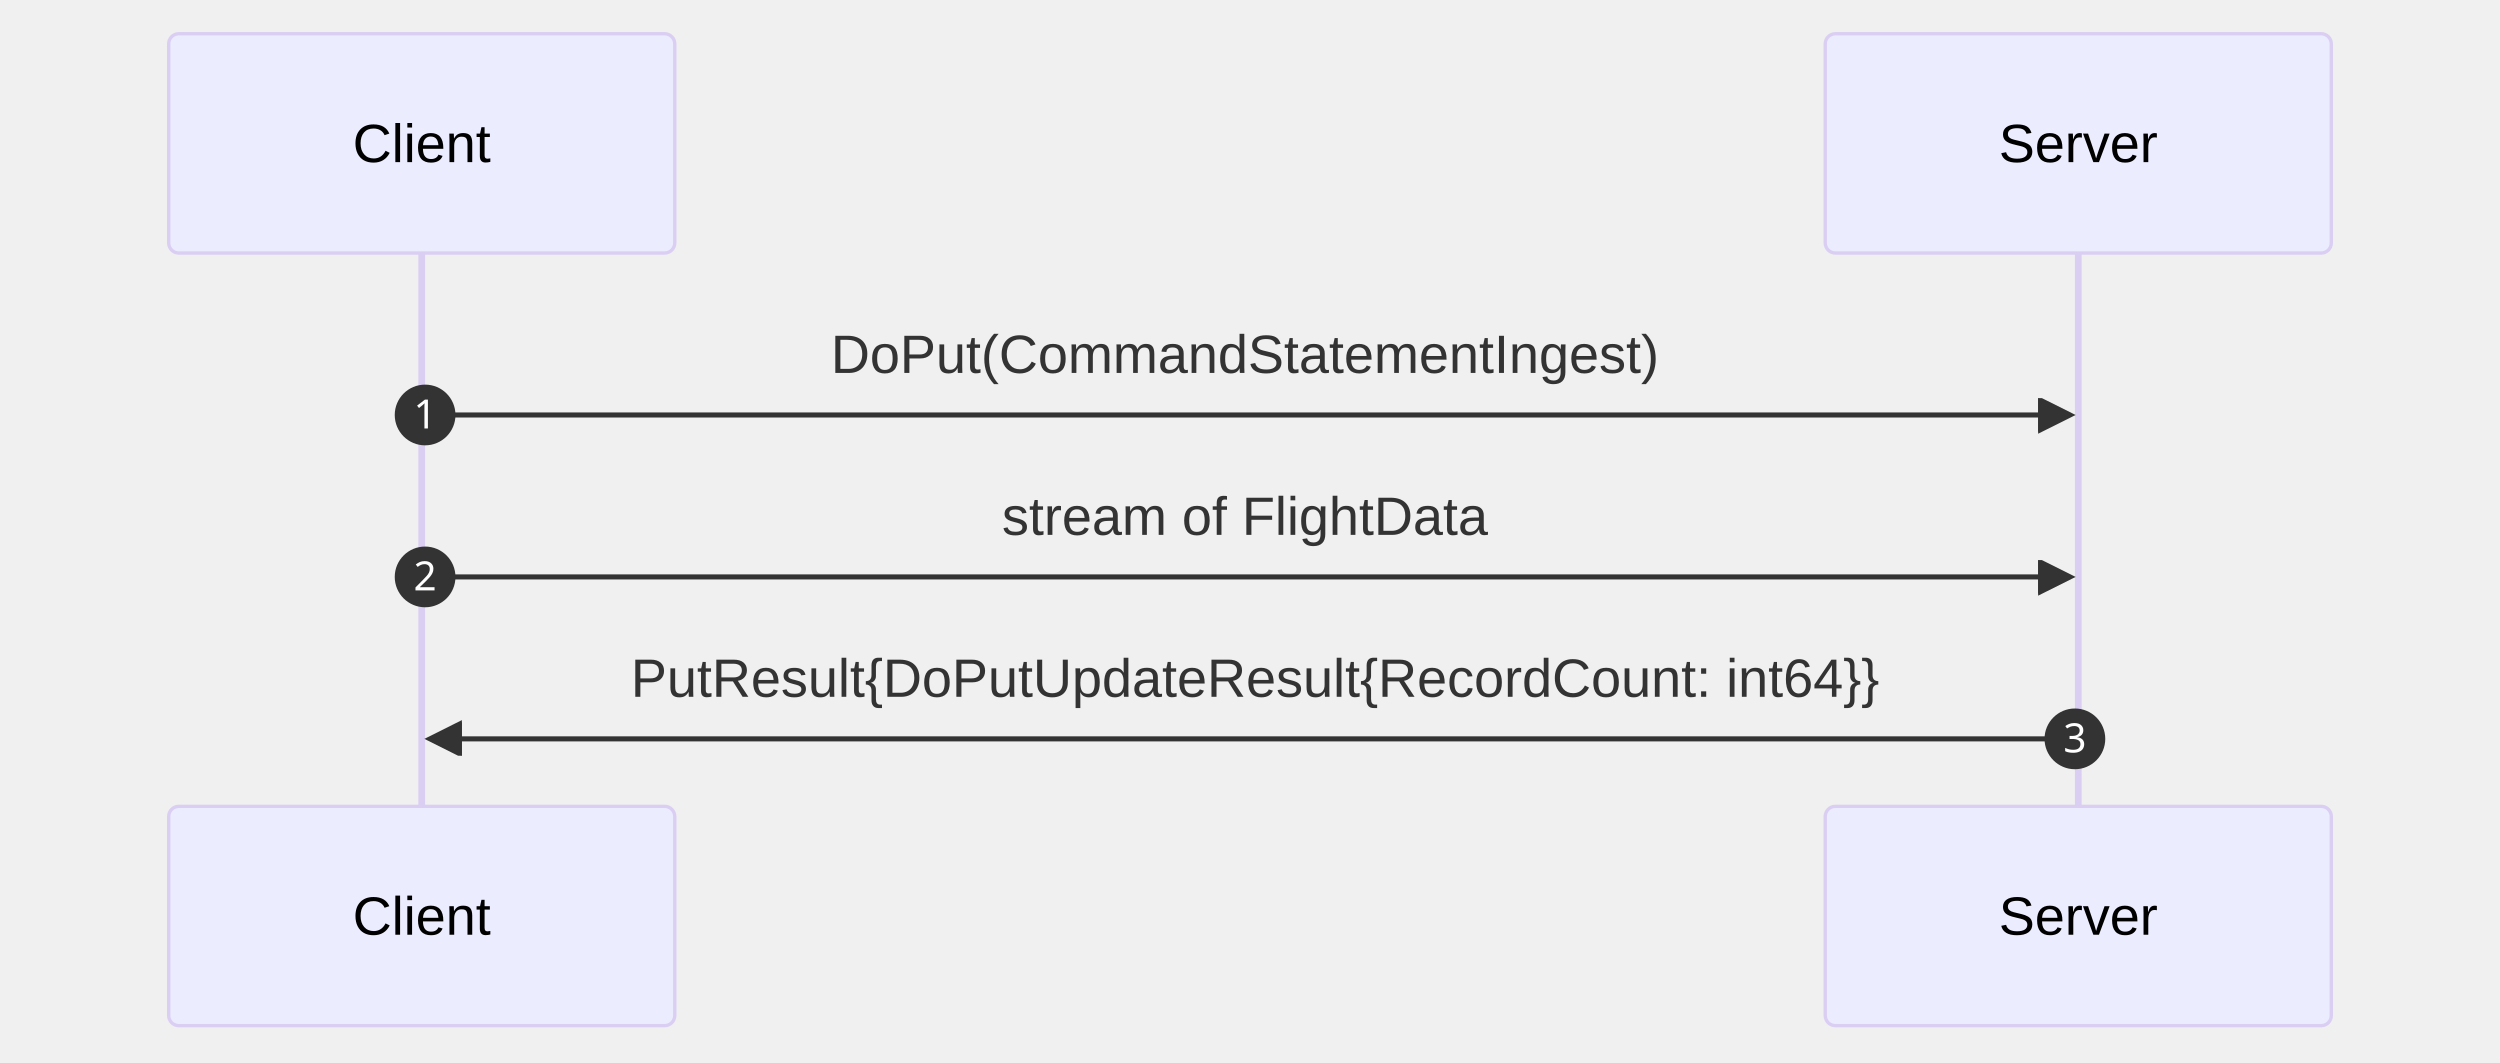
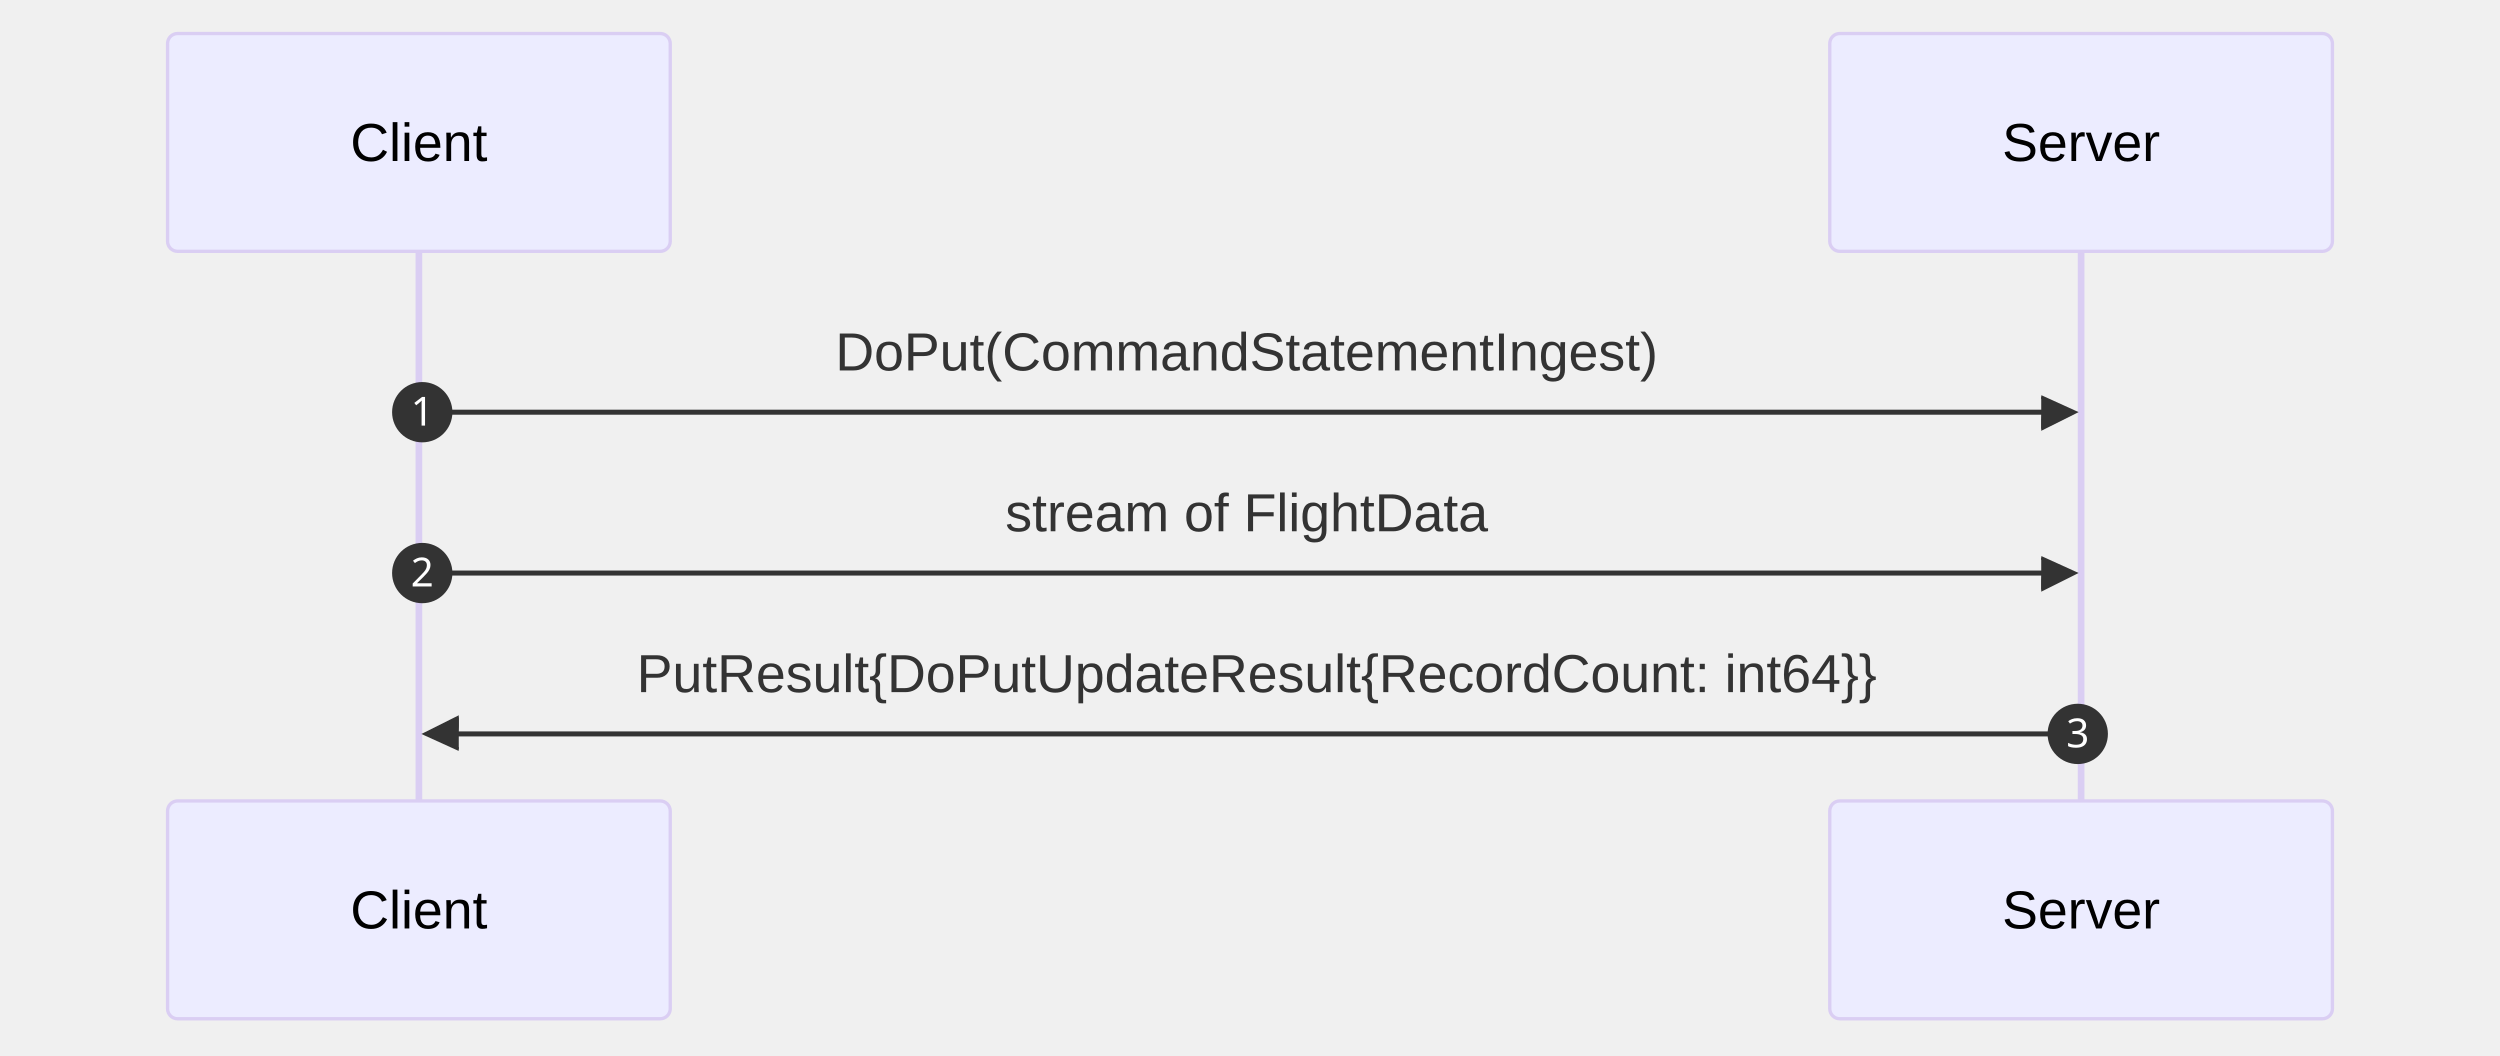
- <svg xmlns="http://www.w3.org/2000/svg" aria-roledescription="sequence" role="graphics-document document" viewBox="-50 -10 741 315" style="max-width: 741px; background-color: white;" width="100%" id="my-svg">
+ <svg xmlns="http://www.w3.org/2000/svg" aria-roledescription="sequence" role="graphics-document document" viewBox="-50 -10 746 315" style="max-width: 746px; background-color: white;" width="100%" id="my-svg">
  <g>
-     <rect class="actor actor-bottom" ry="3" rx="3" name="Server" height="65" width="150" stroke="#666" fill="#eaeaea" y="229" x="491" />
-     <text style="text-anchor: middle; font-size: 16px; font-weight: 400;" class="actor" alignment-baseline="central" dominant-baseline="central" y="261.5" x="566">
-       <tspan dy="0" x="566">Server</tspan>
+     <rect class="actor actor-bottom" ry="3" rx="3" name="Server" height="65" width="150" stroke="#666" fill="#eaeaea" y="229" x="496" />
+     <text style="text-anchor: middle; font-size: 16px; font-weight: 400;" class="actor actor-box" alignment-baseline="central" dominant-baseline="central" y="261.5" x="571">
+       <tspan dy="0" x="571">Server</tspan>
    </text>
  </g>
  <g>
    <rect class="actor actor-bottom" ry="3" rx="3" name="Client" height="65" width="150" stroke="#666" fill="#eaeaea" y="229" x="0" />
-     <text style="text-anchor: middle; font-size: 16px; font-weight: 400;" class="actor" alignment-baseline="central" dominant-baseline="central" y="261.5" x="75">
+     <text style="text-anchor: middle; font-size: 16px; font-weight: 400;" class="actor actor-box" alignment-baseline="central" dominant-baseline="central" y="261.5" x="75">
      <tspan dy="0" x="75">Client</tspan>
    </text>
  </g>
  <g>
-     <line stroke="#999" stroke-width="0.5px" class="200" y2="229" x2="566" y1="5" x1="566" id="actor1" />
+     <line name="Server" stroke="#999" stroke-width="0.5px" class="actor-line 200" y2="229" x2="571" y1="65" x1="571" id="actor1" />
    <g id="root-1">
-       <rect class="actor actor-top" ry="3" rx="3" name="Server" height="65" width="150" stroke="#666" fill="#eaeaea" y="0" x="491" />
-       <text style="text-anchor: middle; font-size: 16px; font-weight: 400;" class="actor" alignment-baseline="central" dominant-baseline="central" y="32.5" x="566">
-         <tspan dy="0" x="566">Server</tspan>
+       <rect class="actor actor-top" ry="3" rx="3" name="Server" height="65" width="150" stroke="#666" fill="#eaeaea" y="0" x="496" />
+       <text style="text-anchor: middle; font-size: 16px; font-weight: 400;" class="actor actor-box" alignment-baseline="central" dominant-baseline="central" y="32.5" x="571">
+         <tspan dy="0" x="571">Server</tspan>
      </text>
    </g>
  </g>
  <g>
-     <line stroke="#999" stroke-width="0.5px" class="200" y2="229" x2="75" y1="5" x1="75" id="actor0" />
+     <line name="Client" stroke="#999" stroke-width="0.5px" class="actor-line 200" y2="229" x2="75" y1="65" x1="75" id="actor0" />
    <g id="root-0">
      <rect class="actor actor-top" ry="3" rx="3" name="Client" height="65" width="150" stroke="#666" fill="#eaeaea" y="0" x="0" />
-       <text style="text-anchor: middle; font-size: 16px; font-weight: 400;" class="actor" alignment-baseline="central" dominant-baseline="central" y="32.5" x="75">
+       <text style="text-anchor: middle; font-size: 16px; font-weight: 400;" class="actor actor-box" alignment-baseline="central" dominant-baseline="central" y="32.5" x="75">
        <tspan dy="0" x="75">Client</tspan>
      </text>
    </g>
  </g>
-   <style>#my-svg{font-family:"trebuchet ms",verdana,arial,sans-serif;font-size:16px;fill:#333;}#my-svg .error-icon{fill:#552222;}#my-svg .error-text{fill:#552222;stroke:#552222;}#my-svg .edge-thickness-normal{stroke-width:2px;}#my-svg .edge-thickness-thick{stroke-width:3.5px;}#my-svg .edge-pattern-solid{stroke-dasharray:0;}#my-svg .edge-pattern-dashed{stroke-dasharray:3;}#my-svg .edge-pattern-dotted{stroke-dasharray:2;}#my-svg .marker{fill:#333333;stroke:#333333;}#my-svg .marker.cross{stroke:#333333;}#my-svg svg{font-family:"trebuchet ms",verdana,arial,sans-serif;font-size:16px;}#my-svg .actor{stroke:hsl(259.626, 59.777%, 87.902%);fill:#ECECFF;}#my-svg text.actor&gt;tspan{fill:black;stroke:none;}#my-svg .actor-line{stroke:grey;}#my-svg .messageLine0{stroke-width:1.5;stroke-dasharray:none;stroke:#333;}#my-svg .messageLine1{stroke-width:1.5;stroke-dasharray:2,2;stroke:#333;}#my-svg #arrowhead path{fill:#333;stroke:#333;}#my-svg .sequenceNumber{fill:white;}#my-svg #sequencenumber{fill:#333;}#my-svg #crosshead path{fill:#333;stroke:#333;}#my-svg .messageText{fill:#333;stroke:none;}#my-svg .labelBox{stroke:hsl(259.626, 59.777%, 87.902%);fill:#ECECFF;}#my-svg .labelText,#my-svg .labelText&gt;tspan{fill:black;stroke:none;}#my-svg .loopText,#my-svg .loopText&gt;tspan{fill:black;stroke:none;}#my-svg .loopLine{stroke-width:2px;stroke-dasharray:2,2;stroke:hsl(259.626, 59.777%, 87.902%);fill:hsl(259.626, 59.777%, 87.902%);}#my-svg .note{stroke:#aaaa33;fill:#fff5ad;}#my-svg .noteText,#my-svg .noteText&gt;tspan{fill:black;stroke:none;}#my-svg .activation0{fill:#f4f4f4;stroke:#666;}#my-svg .activation1{fill:#f4f4f4;stroke:#666;}#my-svg .activation2{fill:#f4f4f4;stroke:#666;}#my-svg .actorPopupMenu{position:absolute;}#my-svg .actorPopupMenuPanel{position:absolute;fill:#ECECFF;box-shadow:0px 8px 16px 0px rgba(0,0,0,0.2);filter:drop-shadow(3px 5px 2px rgb(0 0 0 / 0.4));}#my-svg .actor-man line{stroke:hsl(259.626, 59.777%, 87.902%);fill:#ECECFF;}#my-svg .actor-man circle,#my-svg line{stroke:hsl(259.626, 59.777%, 87.902%);fill:#ECECFF;stroke-width:2px;}#my-svg :root{--mermaid-font-family:"trebuchet ms",verdana,arial,sans-serif;}</style>
+   <style>#my-svg{font-family:"trebuchet ms",verdana,arial,sans-serif;font-size:16px;fill:#333;}#my-svg .error-icon{fill:#552222;}#my-svg .error-text{fill:#552222;stroke:#552222;}#my-svg .edge-thickness-normal{stroke-width:1px;}#my-svg .edge-thickness-thick{stroke-width:3.5px;}#my-svg .edge-pattern-solid{stroke-dasharray:0;}#my-svg .edge-thickness-invisible{stroke-width:0;fill:none;}#my-svg .edge-pattern-dashed{stroke-dasharray:3;}#my-svg .edge-pattern-dotted{stroke-dasharray:2;}#my-svg .marker{fill:#333333;stroke:#333333;}#my-svg .marker.cross{stroke:#333333;}#my-svg svg{font-family:"trebuchet ms",verdana,arial,sans-serif;font-size:16px;}#my-svg p{margin:0;}#my-svg .actor{stroke:hsl(259.626, 59.777%, 87.902%);fill:#ECECFF;}#my-svg text.actor&gt;tspan{fill:black;stroke:none;}#my-svg .actor-line{stroke:hsl(259.626, 59.777%, 87.902%);}#my-svg .messageLine0{stroke-width:1.5;stroke-dasharray:none;stroke:#333;}#my-svg .messageLine1{stroke-width:1.5;stroke-dasharray:2,2;stroke:#333;}#my-svg #arrowhead path{fill:#333;stroke:#333;}#my-svg .sequenceNumber{fill:white;}#my-svg #sequencenumber{fill:#333;}#my-svg #crosshead path{fill:#333;stroke:#333;}#my-svg .messageText{fill:#333;stroke:none;}#my-svg .labelBox{stroke:hsl(259.626, 59.777%, 87.902%);fill:#ECECFF;}#my-svg .labelText,#my-svg .labelText&gt;tspan{fill:black;stroke:none;}#my-svg .loopText,#my-svg .loopText&gt;tspan{fill:black;stroke:none;}#my-svg .loopLine{stroke-width:2px;stroke-dasharray:2,2;stroke:hsl(259.626, 59.777%, 87.902%);fill:hsl(259.626, 59.777%, 87.902%);}#my-svg .note{stroke:#aaaa33;fill:#fff5ad;}#my-svg .noteText,#my-svg .noteText&gt;tspan{fill:black;stroke:none;}#my-svg .activation0{fill:#f4f4f4;stroke:#666;}#my-svg .activation1{fill:#f4f4f4;stroke:#666;}#my-svg .activation2{fill:#f4f4f4;stroke:#666;}#my-svg .actorPopupMenu{position:absolute;}#my-svg .actorPopupMenuPanel{position:absolute;fill:#ECECFF;box-shadow:0px 8px 16px 0px rgba(0,0,0,0.2);filter:drop-shadow(3px 5px 2px rgb(0 0 0 / 0.4));}#my-svg .actor-man line{stroke:hsl(259.626, 59.777%, 87.902%);fill:#ECECFF;}#my-svg .actor-man circle,#my-svg line{stroke:hsl(259.626, 59.777%, 87.902%);fill:#ECECFF;stroke-width:2px;}#my-svg :root{--mermaid-font-family:"trebuchet ms",verdana,arial,sans-serif;}</style>
  <g />
  <defs>
    <symbol height="24" width="24" id="computer">
      <path d="M2 2v13h20v-13h-20zm18 11h-16v-9h16v9zm-10.228 6l.466-1h3.524l.467 1h-4.457zm14.228 3h-24l2-6h2.104l-1.33 4h18.45l-1.297-4h2.073l2 6zm-5-10h-14v-7h14v7z" transform="scale(.5)" />
    </symbol>
  </defs>
  <defs>
    <symbol clip-rule="evenodd" fill-rule="evenodd" id="database">
      <path d="M12.258.001l.256.004.255.005.253.008.251.01.249.012.247.015.246.016.242.019.241.02.239.023.236.024.233.027.231.028.229.031.225.032.223.034.22.036.217.038.214.04.211.041.208.043.205.045.201.046.198.048.194.05.191.051.187.053.183.054.18.056.175.057.172.059.168.06.163.061.16.063.155.064.15.066.074.033.073.033.071.034.07.034.069.035.068.035.067.035.066.035.064.036.064.036.062.036.06.036.06.037.058.037.058.037.055.038.055.038.053.038.052.038.051.039.05.039.048.039.047.039.045.04.044.04.043.04.041.04.04.041.039.041.037.041.036.041.034.041.033.042.032.042.03.042.029.042.027.042.026.043.024.043.023.043.021.043.02.043.018.044.017.043.015.044.013.044.012.044.011.045.009.044.007.045.006.045.004.045.002.045.001.045v17l-.001.045-.002.045-.004.045-.006.045-.007.045-.009.044-.011.045-.012.044-.013.044-.015.044-.017.043-.018.044-.02.043-.021.043-.023.043-.024.043-.026.043-.027.042-.029.042-.03.042-.032.042-.033.042-.034.041-.036.041-.037.041-.039.041-.04.041-.041.04-.043.04-.044.04-.045.04-.047.039-.048.039-.05.039-.051.039-.052.038-.053.038-.055.038-.055.038-.058.037-.058.037-.06.037-.06.036-.062.036-.064.036-.064.036-.066.035-.067.035-.068.035-.069.035-.07.034-.071.034-.073.033-.074.033-.15.066-.155.064-.16.063-.163.061-.168.06-.172.059-.175.057-.18.056-.183.054-.187.053-.191.051-.194.05-.198.048-.201.046-.205.045-.208.043-.211.041-.214.04-.217.038-.22.036-.223.034-.225.032-.229.031-.231.028-.233.027-.236.024-.239.023-.241.02-.242.019-.246.016-.247.015-.249.012-.251.01-.253.008-.255.005-.256.004-.258.001-.258-.001-.256-.004-.255-.005-.253-.008-.251-.01-.249-.012-.247-.015-.245-.016-.243-.019-.241-.02-.238-.023-.236-.024-.234-.027-.231-.028-.228-.031-.226-.032-.223-.034-.22-.036-.217-.038-.214-.04-.211-.041-.208-.043-.204-.045-.201-.046-.198-.048-.195-.05-.19-.051-.187-.053-.184-.054-.179-.056-.176-.057-.172-.059-.167-.06-.164-.061-.159-.063-.155-.064-.151-.066-.074-.033-.072-.033-.072-.034-.07-.034-.069-.035-.068-.035-.067-.035-.066-.035-.064-.036-.063-.036-.062-.036-.061-.036-.06-.037-.058-.037-.057-.037-.056-.038-.055-.038-.053-.038-.052-.038-.051-.039-.049-.039-.049-.039-.046-.039-.046-.04-.044-.04-.043-.04-.041-.04-.04-.041-.039-.041-.037-.041-.036-.041-.034-.041-.033-.042-.032-.042-.03-.042-.029-.042-.027-.042-.026-.043-.024-.043-.023-.043-.021-.043-.02-.043-.018-.044-.017-.043-.015-.044-.013-.044-.012-.044-.011-.045-.009-.044-.007-.045-.006-.045-.004-.045-.002-.045-.001-.045v-17l.001-.045.002-.045.004-.045.006-.045.007-.045.009-.044.011-.045.012-.044.013-.044.015-.044.017-.043.018-.044.02-.043.021-.043.023-.043.024-.043.026-.043.027-.042.029-.042.03-.042.032-.042.033-.042.034-.041.036-.041.037-.041.039-.041.04-.041.041-.04.043-.04.044-.04.046-.04.046-.039.049-.039.049-.039.051-.039.052-.038.053-.038.055-.038.056-.038.057-.037.058-.037.06-.037.061-.036.062-.036.063-.036.064-.036.066-.035.067-.035.068-.035.069-.035.07-.034.072-.034.072-.033.074-.033.151-.066.155-.064.159-.063.164-.061.167-.06.172-.059.176-.057.179-.056.184-.054.187-.053.19-.051.195-.05.198-.048.201-.046.204-.045.208-.043.211-.041.214-.04.217-.038.22-.036.223-.034.226-.032.228-.031.231-.028.234-.027.236-.024.238-.023.241-.02.243-.019.245-.016.247-.015.249-.012.251-.01.253-.008.255-.005.256-.004.258-.001.258.001zm-9.258 20.499v.01l.001.021.003.021.004.022.005.021.006.022.007.022.009.023.01.022.011.023.012.023.013.023.015.023.016.024.017.023.018.024.019.024.021.024.022.025.023.024.024.025.052.049.056.05.061.051.066.051.07.051.075.051.079.052.084.052.088.052.092.052.097.052.102.051.105.052.11.052.114.051.119.051.123.051.127.05.131.05.135.05.139.048.144.049.147.047.152.047.155.047.16.045.163.045.167.043.171.043.176.041.178.041.183.039.187.039.19.037.194.035.197.035.202.033.204.031.209.03.212.029.216.027.219.025.222.024.226.021.23.02.233.018.236.016.24.015.243.012.246.01.249.008.253.005.256.004.259.001.26-.001.257-.004.254-.005.25-.008.247-.011.244-.012.241-.014.237-.016.233-.018.231-.021.226-.021.224-.024.22-.026.216-.027.212-.028.21-.031.205-.031.202-.034.198-.034.194-.036.191-.037.187-.039.183-.04.179-.04.175-.042.172-.043.168-.044.163-.045.16-.046.155-.046.152-.047.148-.048.143-.049.139-.049.136-.05.131-.05.126-.05.123-.051.118-.052.114-.051.11-.052.106-.052.101-.052.096-.052.092-.052.088-.053.083-.051.079-.052.074-.052.07-.051.065-.051.06-.051.056-.05.051-.05.023-.024.023-.025.021-.024.02-.024.019-.024.018-.024.017-.024.015-.023.014-.024.013-.023.012-.023.01-.023.01-.022.008-.022.006-.022.006-.022.004-.022.004-.021.001-.021.001-.021v-4.127l-.077.055-.08.053-.083.054-.085.053-.087.052-.09.052-.093.051-.095.05-.097.05-.1.049-.102.049-.105.048-.106.047-.109.047-.111.046-.114.045-.115.045-.118.044-.12.043-.122.042-.124.042-.126.041-.128.04-.13.04-.132.038-.134.038-.135.037-.138.037-.139.035-.142.035-.143.034-.144.033-.147.032-.148.031-.15.03-.151.03-.153.029-.154.027-.156.027-.158.026-.159.025-.161.024-.162.023-.163.022-.165.021-.166.02-.167.019-.169.018-.169.017-.171.016-.173.015-.173.014-.175.013-.175.012-.177.011-.178.01-.179.008-.179.008-.181.006-.182.005-.182.004-.184.003-.184.002h-.37l-.184-.002-.184-.003-.182-.004-.182-.005-.181-.006-.179-.008-.179-.008-.178-.01-.176-.011-.176-.012-.175-.013-.173-.014-.172-.015-.171-.016-.17-.017-.169-.018-.167-.019-.166-.02-.165-.021-.163-.022-.162-.023-.161-.024-.159-.025-.157-.026-.156-.027-.155-.027-.153-.029-.151-.03-.15-.03-.148-.031-.146-.032-.145-.033-.143-.034-.141-.035-.14-.035-.137-.037-.136-.037-.134-.038-.132-.038-.13-.04-.128-.04-.126-.041-.124-.042-.122-.042-.12-.044-.117-.043-.116-.045-.113-.045-.112-.046-.109-.047-.106-.047-.105-.048-.102-.049-.1-.049-.097-.05-.095-.05-.093-.052-.09-.051-.087-.052-.085-.053-.083-.054-.08-.054-.077-.054v4.127zm0-5.654v.011l.001.021.003.021.004.021.005.022.006.022.007.022.009.022.01.022.011.023.012.023.013.023.015.024.016.023.017.024.018.024.019.024.021.024.022.024.023.025.024.024.052.05.056.05.061.05.066.051.07.051.075.052.079.051.084.052.088.052.092.052.097.052.102.052.105.052.11.051.114.051.119.052.123.05.127.051.131.05.135.049.139.049.144.048.147.048.152.047.155.046.16.045.163.045.167.044.171.042.176.042.178.04.183.04.187.038.19.037.194.036.197.034.202.033.204.032.209.03.212.028.216.027.219.025.222.024.226.022.23.02.233.018.236.016.24.014.243.012.246.01.249.008.253.006.256.003.259.001.26-.001.257-.003.254-.006.25-.008.247-.01.244-.012.241-.015.237-.016.233-.018.231-.02.226-.022.224-.024.22-.025.216-.027.212-.029.21-.03.205-.032.202-.033.198-.035.194-.036.191-.037.187-.039.183-.039.179-.041.175-.042.172-.043.168-.044.163-.045.16-.045.155-.047.152-.047.148-.048.143-.048.139-.05.136-.049.131-.05.126-.051.123-.051.118-.051.114-.052.11-.052.106-.052.101-.052.096-.052.092-.052.088-.052.083-.052.079-.052.074-.051.07-.052.065-.051.06-.05.056-.051.051-.049.023-.025.023-.024.021-.025.02-.024.019-.024.018-.024.017-.024.015-.023.014-.023.013-.024.012-.022.01-.023.01-.023.008-.022.006-.022.006-.022.004-.021.004-.022.001-.021.001-.021v-4.139l-.077.054-.08.054-.083.054-.085.052-.087.053-.09.051-.093.051-.095.051-.097.05-.1.049-.102.049-.105.048-.106.047-.109.047-.111.046-.114.045-.115.044-.118.044-.12.044-.122.042-.124.042-.126.041-.128.04-.13.039-.132.039-.134.038-.135.037-.138.036-.139.036-.142.035-.143.033-.144.033-.147.033-.148.031-.15.03-.151.03-.153.028-.154.028-.156.027-.158.026-.159.025-.161.024-.162.023-.163.022-.165.021-.166.02-.167.019-.169.018-.169.017-.171.016-.173.015-.173.014-.175.013-.175.012-.177.011-.178.009-.179.009-.179.007-.181.007-.182.005-.182.004-.184.003-.184.002h-.37l-.184-.002-.184-.003-.182-.004-.182-.005-.181-.007-.179-.007-.179-.009-.178-.009-.176-.011-.176-.012-.175-.013-.173-.014-.172-.015-.171-.016-.17-.017-.169-.018-.167-.019-.166-.02-.165-.021-.163-.022-.162-.023-.161-.024-.159-.025-.157-.026-.156-.027-.155-.028-.153-.028-.151-.03-.15-.03-.148-.031-.146-.033-.145-.033-.143-.033-.141-.035-.14-.036-.137-.036-.136-.037-.134-.038-.132-.039-.13-.039-.128-.04-.126-.041-.124-.042-.122-.043-.12-.043-.117-.044-.116-.044-.113-.046-.112-.046-.109-.046-.106-.047-.105-.048-.102-.049-.1-.049-.097-.05-.095-.051-.093-.051-.09-.051-.087-.053-.085-.052-.083-.054-.08-.054-.077-.054v4.139zm0-5.666v.011l.001.02.003.022.004.021.005.022.006.021.007.022.009.023.01.022.011.023.012.023.013.023.015.023.016.024.017.024.018.023.019.024.021.025.022.024.023.024.024.025.052.05.056.05.061.05.066.051.07.051.075.052.079.051.084.052.088.052.092.052.097.052.102.052.105.051.11.052.114.051.119.051.123.051.127.05.131.05.135.05.139.049.144.048.147.048.152.047.155.046.16.045.163.045.167.043.171.043.176.042.178.04.183.04.187.038.19.037.194.036.197.034.202.033.204.032.209.03.212.028.216.027.219.025.222.024.226.021.23.02.233.018.236.017.24.014.243.012.246.01.249.008.253.006.256.003.259.001.26-.001.257-.003.254-.006.25-.008.247-.01.244-.013.241-.014.237-.016.233-.018.231-.02.226-.022.224-.024.22-.025.216-.027.212-.029.21-.03.205-.032.202-.033.198-.035.194-.036.191-.037.187-.039.183-.039.179-.041.175-.042.172-.043.168-.044.163-.045.16-.045.155-.047.152-.047.148-.048.143-.049.139-.049.136-.049.131-.051.126-.05.123-.051.118-.052.114-.051.11-.052.106-.052.101-.052.096-.052.092-.052.088-.052.083-.052.079-.052.074-.052.07-.051.065-.051.06-.051.056-.05.051-.049.023-.025.023-.025.021-.024.02-.024.019-.024.018-.024.017-.024.015-.023.014-.024.013-.023.012-.023.01-.022.01-.023.008-.022.006-.022.006-.022.004-.022.004-.021.001-.021.001-.021v-4.153l-.077.054-.08.054-.083.053-.085.053-.087.053-.09.051-.093.051-.095.051-.097.05-.1.049-.102.048-.105.048-.106.048-.109.046-.111.046-.114.046-.115.044-.118.044-.12.043-.122.043-.124.042-.126.041-.128.04-.13.039-.132.039-.134.038-.135.037-.138.036-.139.036-.142.034-.143.034-.144.033-.147.032-.148.032-.15.03-.151.03-.153.028-.154.028-.156.027-.158.026-.159.024-.161.024-.162.023-.163.023-.165.021-.166.02-.167.019-.169.018-.169.017-.171.016-.173.015-.173.014-.175.013-.175.012-.177.01-.178.01-.179.009-.179.007-.181.006-.182.006-.182.004-.184.003-.184.001-.185.001-.185-.001-.184-.001-.184-.003-.182-.004-.182-.006-.181-.006-.179-.007-.179-.009-.178-.01-.176-.01-.176-.012-.175-.013-.173-.014-.172-.015-.171-.016-.17-.017-.169-.018-.167-.019-.166-.02-.165-.021-.163-.023-.162-.023-.161-.024-.159-.024-.157-.026-.156-.027-.155-.028-.153-.028-.151-.03-.15-.03-.148-.032-.146-.032-.145-.033-.143-.034-.141-.034-.14-.036-.137-.036-.136-.037-.134-.038-.132-.039-.13-.039-.128-.041-.126-.041-.124-.041-.122-.043-.12-.043-.117-.044-.116-.044-.113-.046-.112-.046-.109-.046-.106-.048-.105-.048-.102-.048-.1-.05-.097-.049-.095-.051-.093-.051-.09-.052-.087-.052-.085-.053-.083-.053-.08-.054-.077-.054v4.153zm8.74-8.179l-.257.004-.254.005-.25.008-.247.011-.244.012-.241.014-.237.016-.233.018-.231.021-.226.022-.224.023-.22.026-.216.027-.212.028-.21.031-.205.032-.202.033-.198.034-.194.036-.191.038-.187.038-.183.04-.179.041-.175.042-.172.043-.168.043-.163.045-.16.046-.155.046-.152.048-.148.048-.143.048-.139.049-.136.05-.131.05-.126.051-.123.051-.118.051-.114.052-.11.052-.106.052-.101.052-.096.052-.092.052-.088.052-.083.052-.079.052-.074.051-.07.052-.065.051-.06.05-.056.05-.051.05-.023.025-.023.024-.021.024-.02.025-.019.024-.018.024-.017.023-.015.024-.014.023-.013.023-.012.023-.01.023-.01.022-.008.022-.006.023-.006.021-.004.022-.004.021-.001.021-.001.021.001.021.001.021.004.021.004.022.006.021.006.023.008.022.01.022.01.023.012.023.013.023.014.023.015.024.017.023.018.024.019.024.02.025.021.024.023.024.023.025.051.05.056.05.06.05.065.051.07.052.074.051.079.052.083.052.088.052.092.052.096.052.101.052.106.052.11.052.114.052.118.051.123.051.126.051.131.05.136.05.139.049.143.048.148.048.152.048.155.046.16.046.163.045.168.043.172.043.175.042.179.041.183.04.187.038.191.038.194.036.198.034.202.033.205.032.21.031.212.028.216.027.22.026.224.023.226.022.231.021.233.018.237.016.241.014.244.012.247.011.25.008.254.005.257.004.26.001.26-.001.257-.004.254-.005.25-.008.247-.011.244-.012.241-.014.237-.016.233-.018.231-.021.226-.022.224-.023.22-.026.216-.027.212-.028.21-.031.205-.032.202-.033.198-.034.194-.036.191-.038.187-.038.183-.04.179-.041.175-.042.172-.043.168-.043.163-.045.16-.046.155-.046.152-.048.148-.048.143-.048.139-.049.136-.05.131-.05.126-.051.123-.051.118-.051.114-.052.11-.052.106-.052.101-.052.096-.052.092-.052.088-.052.083-.052.079-.052.074-.051.07-.052.065-.051.06-.05.056-.05.051-.05.023-.025.023-.024.021-.024.02-.025.019-.024.018-.024.017-.023.015-.024.014-.023.013-.023.012-.023.01-.023.01-.022.008-.022.006-.023.006-.021.004-.022.004-.021.001-.021.001-.021-.001-.021-.001-.021-.004-.021-.004-.022-.006-.021-.006-.023-.008-.022-.01-.022-.01-.023-.012-.023-.013-.023-.014-.023-.015-.024-.017-.023-.018-.024-.019-.024-.02-.025-.021-.024-.023-.024-.023-.025-.051-.05-.056-.05-.06-.05-.065-.051-.07-.052-.074-.051-.079-.052-.083-.052-.088-.052-.092-.052-.096-.052-.101-.052-.106-.052-.11-.052-.114-.052-.118-.051-.123-.051-.126-.051-.131-.05-.136-.05-.139-.049-.143-.048-.148-.048-.152-.048-.155-.046-.16-.046-.163-.045-.168-.043-.172-.043-.175-.042-.179-.041-.183-.04-.187-.038-.191-.038-.194-.036-.198-.034-.202-.033-.205-.032-.21-.031-.212-.028-.216-.027-.22-.026-.224-.023-.226-.022-.231-.021-.233-.018-.237-.016-.241-.014-.244-.012-.247-.011-.25-.008-.254-.005-.257-.004-.26-.001-.26.001z" transform="scale(.5)" />
    </symbol>
  </defs>
  <defs>
    <symbol height="24" width="24" id="clock">
      <path d="M12 2c5.514 0 10 4.486 10 10s-4.486 10-10 10-10-4.486-10-10 4.486-10 10-10zm0-2c-6.627 0-12 5.373-12 12s5.373 12 12 12 12-5.373 12-12-5.373-12-12-12zm5.848 12.459c.202.038.202.333.001.372-1.907.361-6.045 1.111-6.547 1.111-.719 0-1.301-.582-1.301-1.301 0-.512.77-5.447 1.125-7.445.034-.192.312-.181.343.014l.985 6.238 5.394 1.011z" transform="scale(.5)" />
    </symbol>
  </defs>
  <defs>
-     <marker orient="auto" markerHeight="12" markerWidth="12" markerUnits="userSpaceOnUse" refY="5" refX="7.9" id="arrowhead">
-       <path d="M 0 0 L 10 5 L 0 10 z" />
+     <marker orient="auto-start-reverse" markerHeight="12" markerWidth="12" markerUnits="userSpaceOnUse" refY="5" refX="7.9" id="arrowhead">
+       <path d="M -1 0 L 10 5 L 0 10 z" />
    </marker>
  </defs>
  <defs>
    <marker refY="4.5" refX="4" orient="auto" markerHeight="8" markerWidth="15" id="crosshead">
      <path style="stroke-dasharray: 0, 0;" d="M 1,2 L 6,7 M 6,2 L 1,7" stroke-width="1pt" stroke="#000000" fill="none" />
    </marker>
  </defs>
  <defs>
    <marker orient="auto" markerHeight="28" markerWidth="20" refY="7" refX="15.5" id="filled-head">
      <path d="M 18,7 L9,13 L14,7 L9,1 Z" />
    </marker>
  </defs>
  <defs>
    <marker orient="auto" markerHeight="40" markerWidth="60" refY="15" refX="15" id="sequencenumber">
      <circle r="6" cy="15" cx="15" />
    </marker>
  </defs>
-   <text style="font-size: 16px; font-weight: 400;" dy="1em" class="messageText" alignment-baseline="middle" dominant-baseline="middle" text-anchor="middle" y="80" x="319">DoPut(CommandStatementIngest)</text>
-   <line style="fill: none;" marker-start="url(#sequencenumber)" marker-end="url(#arrowhead)" stroke="none" stroke-width="2" class="messageLine0" y2="113" x2="562" y1="113" x1="76" />
+   <text style="font-size: 16px; font-weight: 400;" dy="1em" class="messageText" alignment-baseline="middle" dominant-baseline="middle" text-anchor="middle" y="80" x="322">DoPut(CommandStatementIngest)</text>
+   <line style="fill: none;" marker-start="url(#sequencenumber)" marker-end="url(#arrowhead)" stroke="none" stroke-width="2" class="messageLine0" y2="113" x2="567" y1="113" x1="76" />
  <text class="sequenceNumber" text-anchor="middle" font-size="12px" font-family="sans-serif" y="117" x="76">1</text>
-   <text style="font-size: 16px; font-weight: 400;" dy="1em" class="messageText" alignment-baseline="middle" dominant-baseline="middle" text-anchor="middle" y="128" x="319">stream of FlightData</text>
-   <line style="fill: none;" marker-start="url(#sequencenumber)" marker-end="url(#arrowhead)" stroke="none" stroke-width="2" class="messageLine0" y2="161" x2="562" y1="161" x1="76" />
+   <text style="font-size: 16px; font-weight: 400;" dy="1em" class="messageText" alignment-baseline="middle" dominant-baseline="middle" text-anchor="middle" y="128" x="322">stream of FlightData</text>
+   <line style="fill: none;" marker-start="url(#sequencenumber)" marker-end="url(#arrowhead)" stroke="none" stroke-width="2" class="messageLine0" y2="161" x2="567" y1="161" x1="76" />
  <text class="sequenceNumber" text-anchor="middle" font-size="12px" font-family="sans-serif" y="165" x="76">2</text>
-   <text style="font-size: 16px; font-weight: 400;" dy="1em" class="messageText" alignment-baseline="middle" dominant-baseline="middle" text-anchor="middle" y="176" x="322">PutResult{DoPutUpdateResult{RecordCount: int64}}</text>
-   <line style="fill: none;" marker-start="url(#sequencenumber)" marker-end="url(#arrowhead)" stroke="none" stroke-width="2" class="messageLine0" y2="209" x2="79" y1="209" x1="565" />
-   <text class="sequenceNumber" text-anchor="middle" font-size="12px" font-family="sans-serif" y="213" x="565">3</text>
+   <text style="font-size: 16px; font-weight: 400;" dy="1em" class="messageText" alignment-baseline="middle" dominant-baseline="middle" text-anchor="middle" y="176" x="325">PutResult{DoPutUpdateResult{RecordCount: int64}}</text>
+   <line style="fill: none;" marker-start="url(#sequencenumber)" marker-end="url(#arrowhead)" stroke="none" stroke-width="2" class="messageLine0" y2="209" x2="79" y1="209" x1="570" />
+   <text class="sequenceNumber" text-anchor="middle" font-size="12px" font-family="sans-serif" y="213" x="570">3</text>
</svg>
